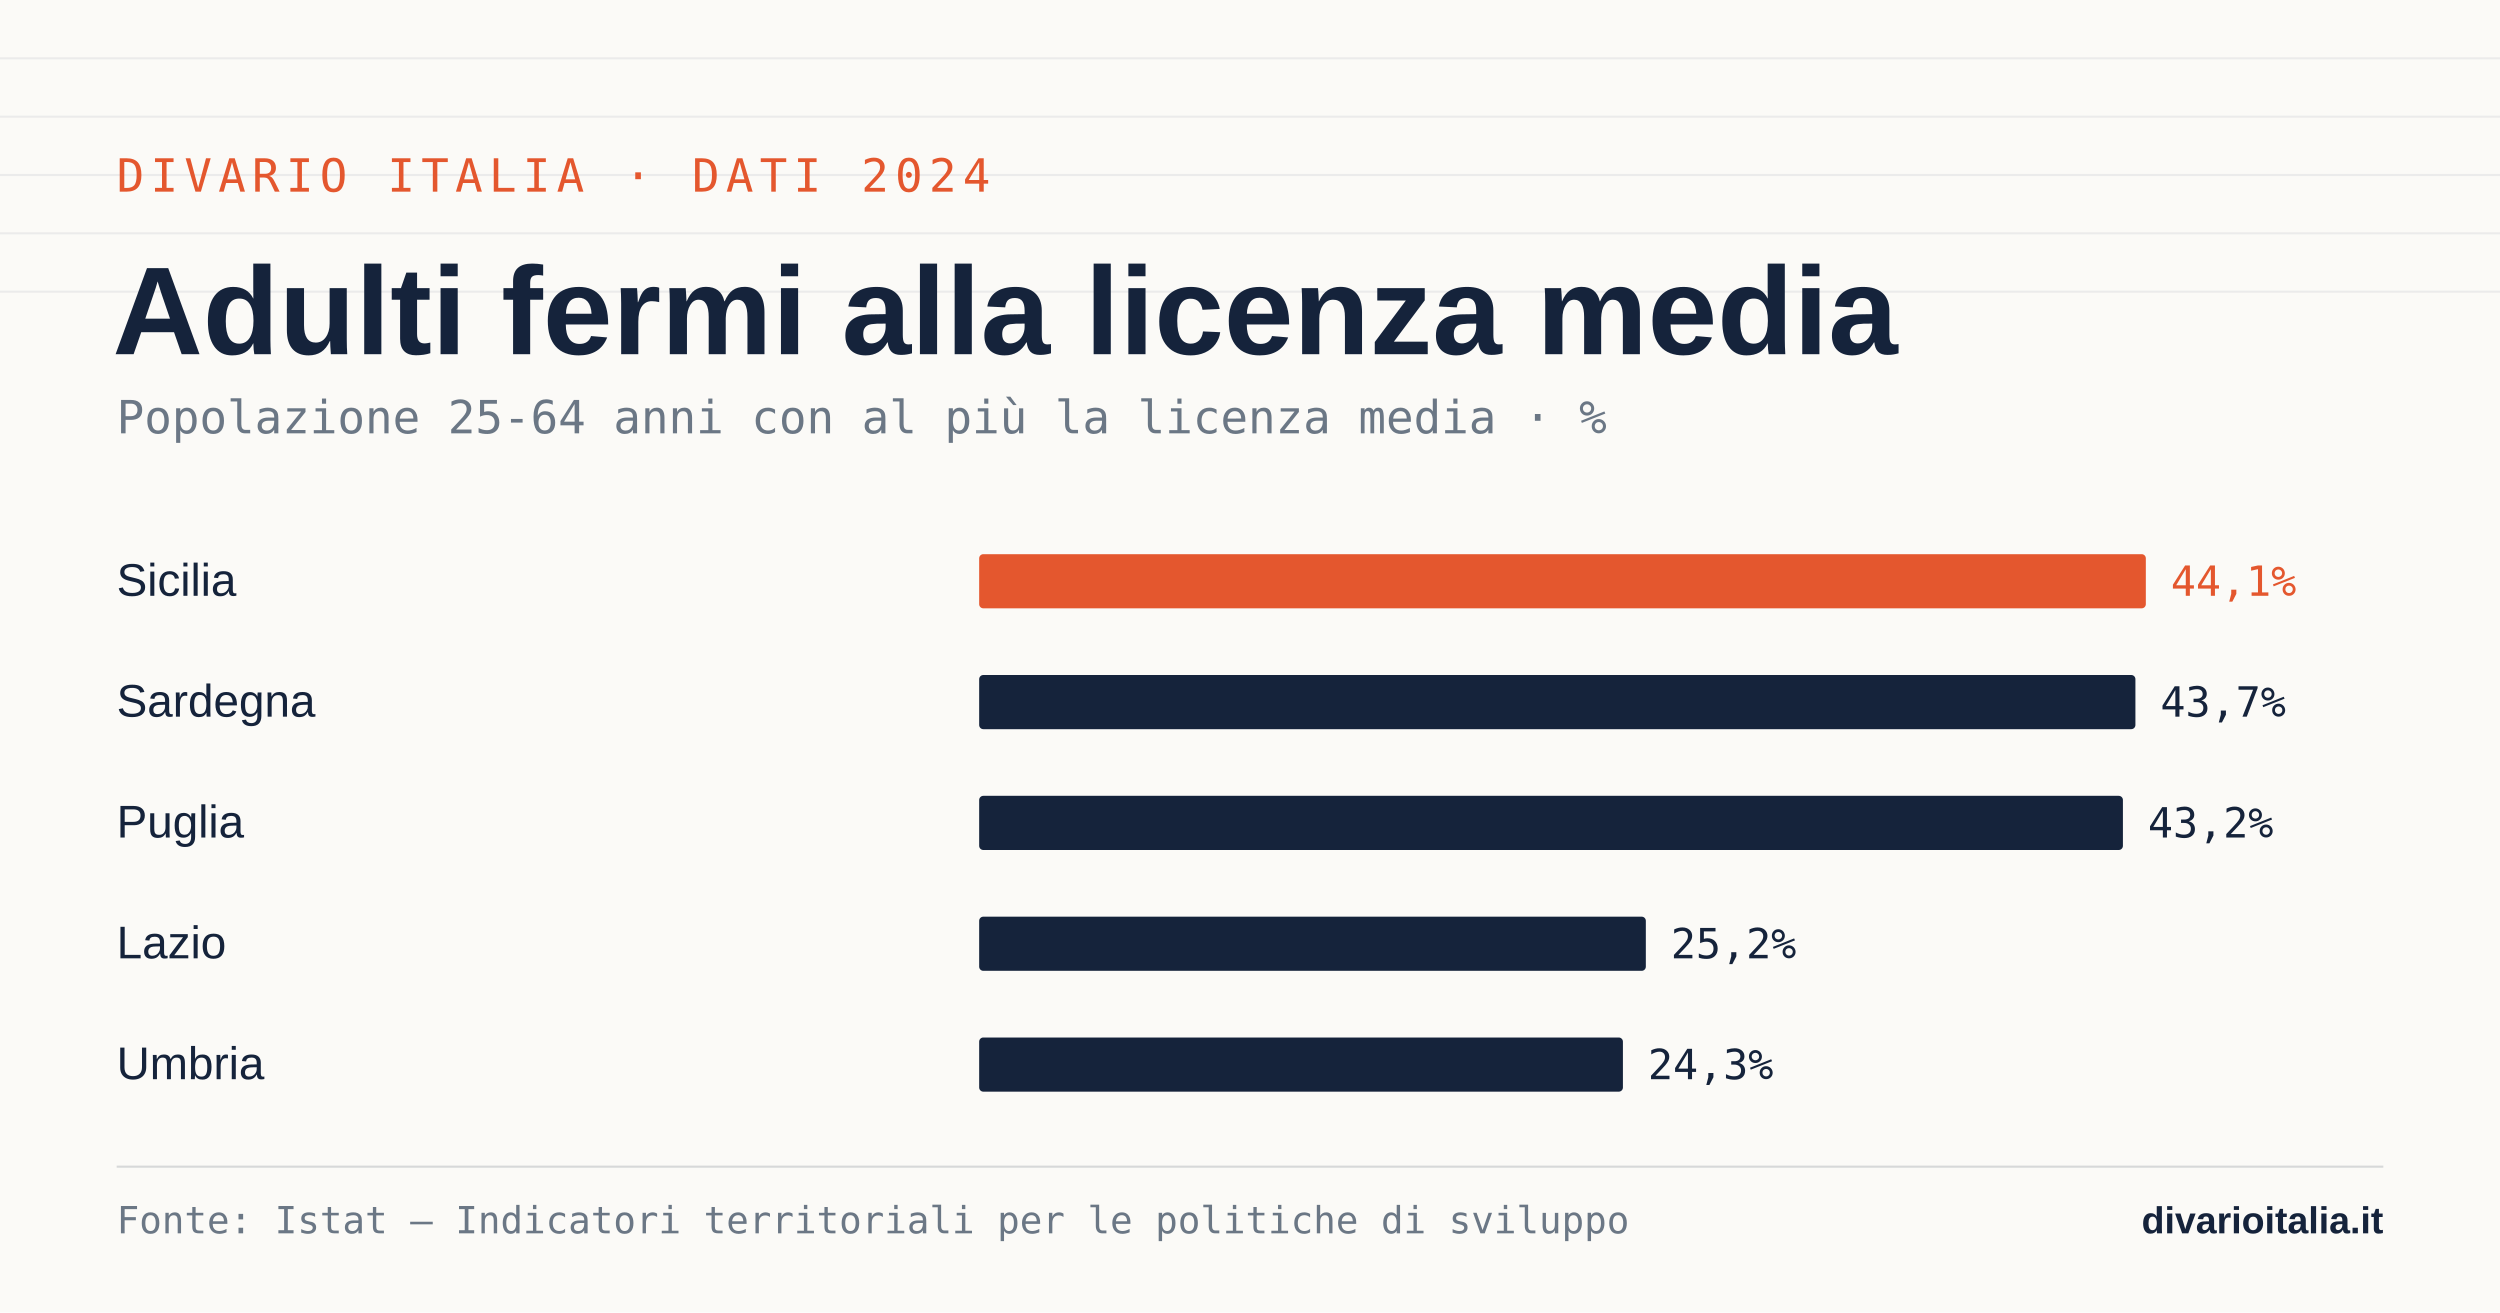
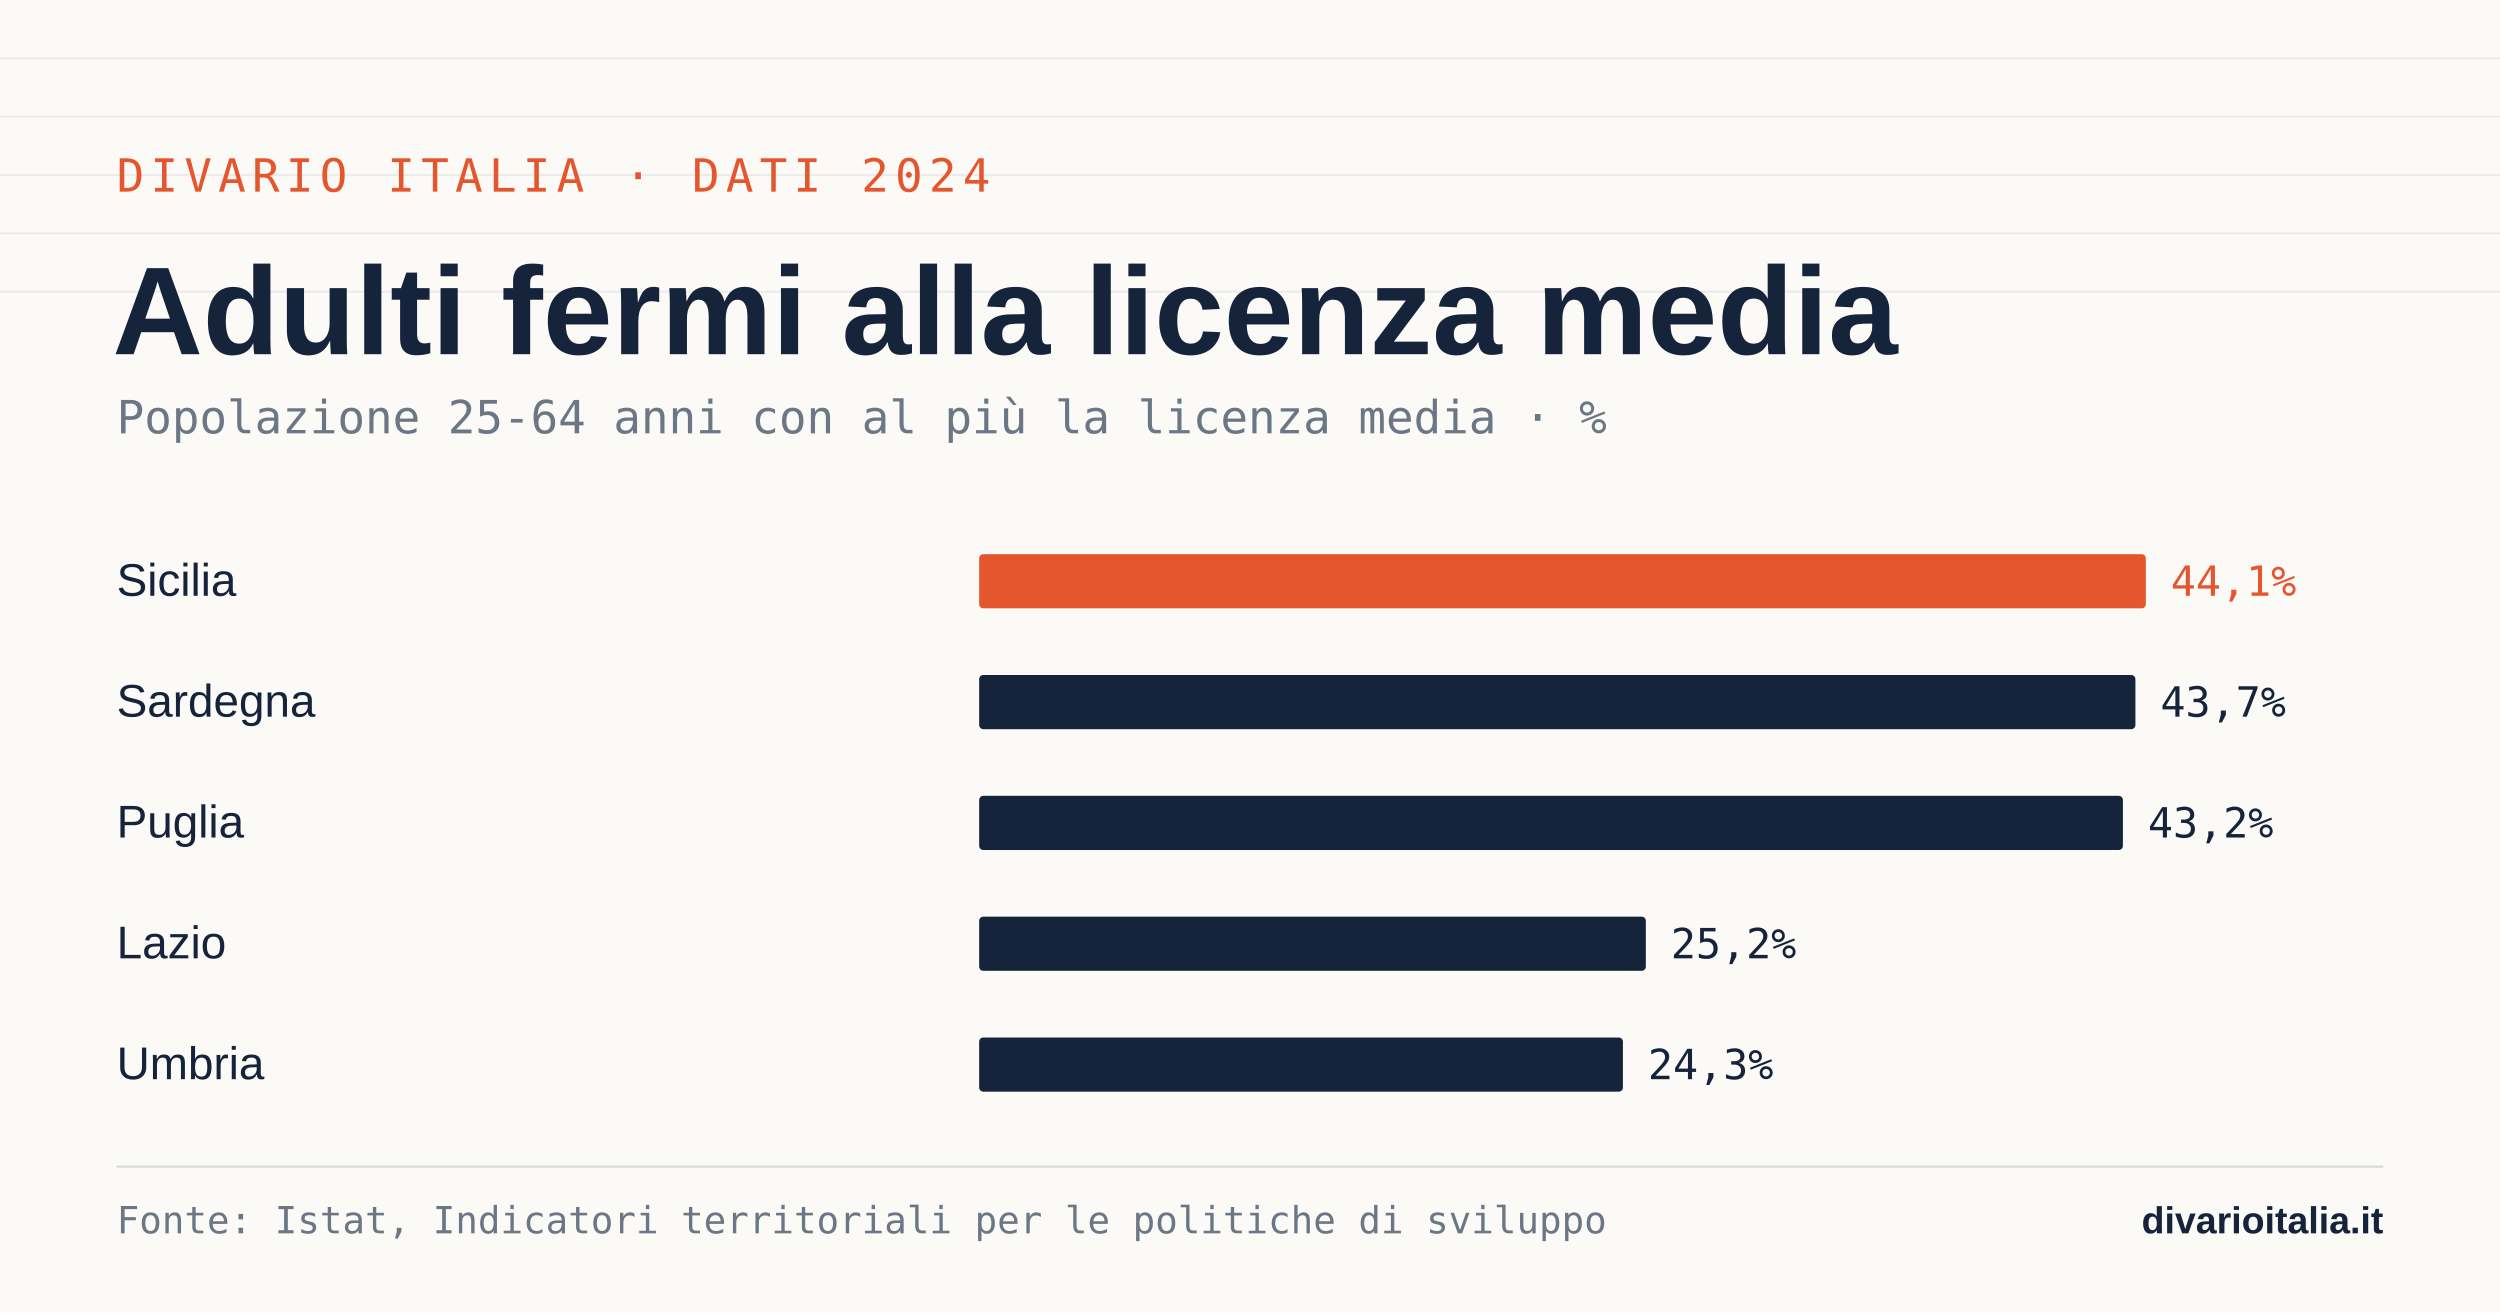
<svg xmlns="http://www.w3.org/2000/svg" viewBox="0 0 1200 630" width="1200" height="630" font-family="Archivo, Arial, sans-serif">
  <rect width="1200" height="630" fill="#fbfaf7" />
  <g stroke="rgba(21,35,59,0.07)">
    <line x1="0" y1="28" x2="1200" y2="28" />
    <line x1="0" y1="56" x2="1200" y2="56" />
    <line x1="0" y1="84" x2="1200" y2="84" />
    <line x1="0" y1="112" x2="1200" y2="112" />
    <line x1="0" y1="140" x2="1200" y2="140" />
  </g>
  <text x="56" y="92" font-size="22" font-family="'Space Mono', monospace" fill="#e4572e" letter-spacing="3">DIVARIO ITALIA · DATI 2024</text>
  <text x="54" y="170" font-size="60" font-weight="800" fill="#15233b">Adulti fermi alla licenza media</text>
  <text x="56" y="208" font-size="22" font-family="'Space Mono', monospace" fill="#6b7785">Popolazione 25-64 anni con al più la licenza media · %</text>
  <g>
    <text x="56" y="286" font-size="22" fill="#15233b" font-family="Archivo, Arial, sans-serif">Sicilia</text>
    <rect x="470" y="266" width="560" height="26" rx="2" fill="#e4572e" />
    <text x="1042" y="286" font-size="20" fill="#e4572e" text-anchor="start" font-family="'Space Mono', monospace">44,1%</text>
    <text x="56" y="344" font-size="22" fill="#15233b" font-family="Archivo, Arial, sans-serif">Sardegna</text>
    <rect x="470" y="324" width="555" height="26" rx="2" fill="#15233b" />
    <text x="1037" y="344" font-size="20" fill="#15233b" text-anchor="start" font-family="'Space Mono', monospace">43,7%</text>
    <text x="56" y="402" font-size="22" fill="#15233b" font-family="Archivo, Arial, sans-serif">Puglia</text>
    <rect x="470" y="382" width="549" height="26" rx="2" fill="#15233b" />
    <text x="1031" y="402" font-size="20" fill="#15233b" text-anchor="start" font-family="'Space Mono', monospace">43,2%</text>
    <text x="56" y="460" font-size="22" fill="#15233b" font-family="Archivo, Arial, sans-serif">Lazio</text>
    <rect x="470" y="440" width="320" height="26" rx="2" fill="#15233b" />
    <text x="802" y="460" font-size="20" fill="#15233b" text-anchor="start" font-family="'Space Mono', monospace">25,2%</text>
    <text x="56" y="518" font-size="22" fill="#15233b" font-family="Archivo, Arial, sans-serif">Umbria</text>
    <rect x="470" y="498" width="309" height="26" rx="2" fill="#15233b" />
    <text x="791" y="518" font-size="20" fill="#15233b" text-anchor="start" font-family="'Space Mono', monospace">24,3%</text>
  </g>
  <line x1="56" y1="560" x2="1144" y2="560" stroke="rgba(21,35,59,0.16)" />
-   <text x="56" y="592" font-size="18" font-family="'Space Mono', monospace" fill="#6b7785">Fonte: Istat — Indicatori territoriali per le politiche di sviluppo</text>
+   <text x="56" y="592" font-size="18" font-family="'Space Mono', monospace" fill="#6b7785">Fonte: Istat, Indicatori territoriali per le politiche di sviluppo</text>
  <text x="1144" y="592" font-size="18" font-weight="700" fill="#15233b" text-anchor="end">divarioitalia.it</text>
</svg>
